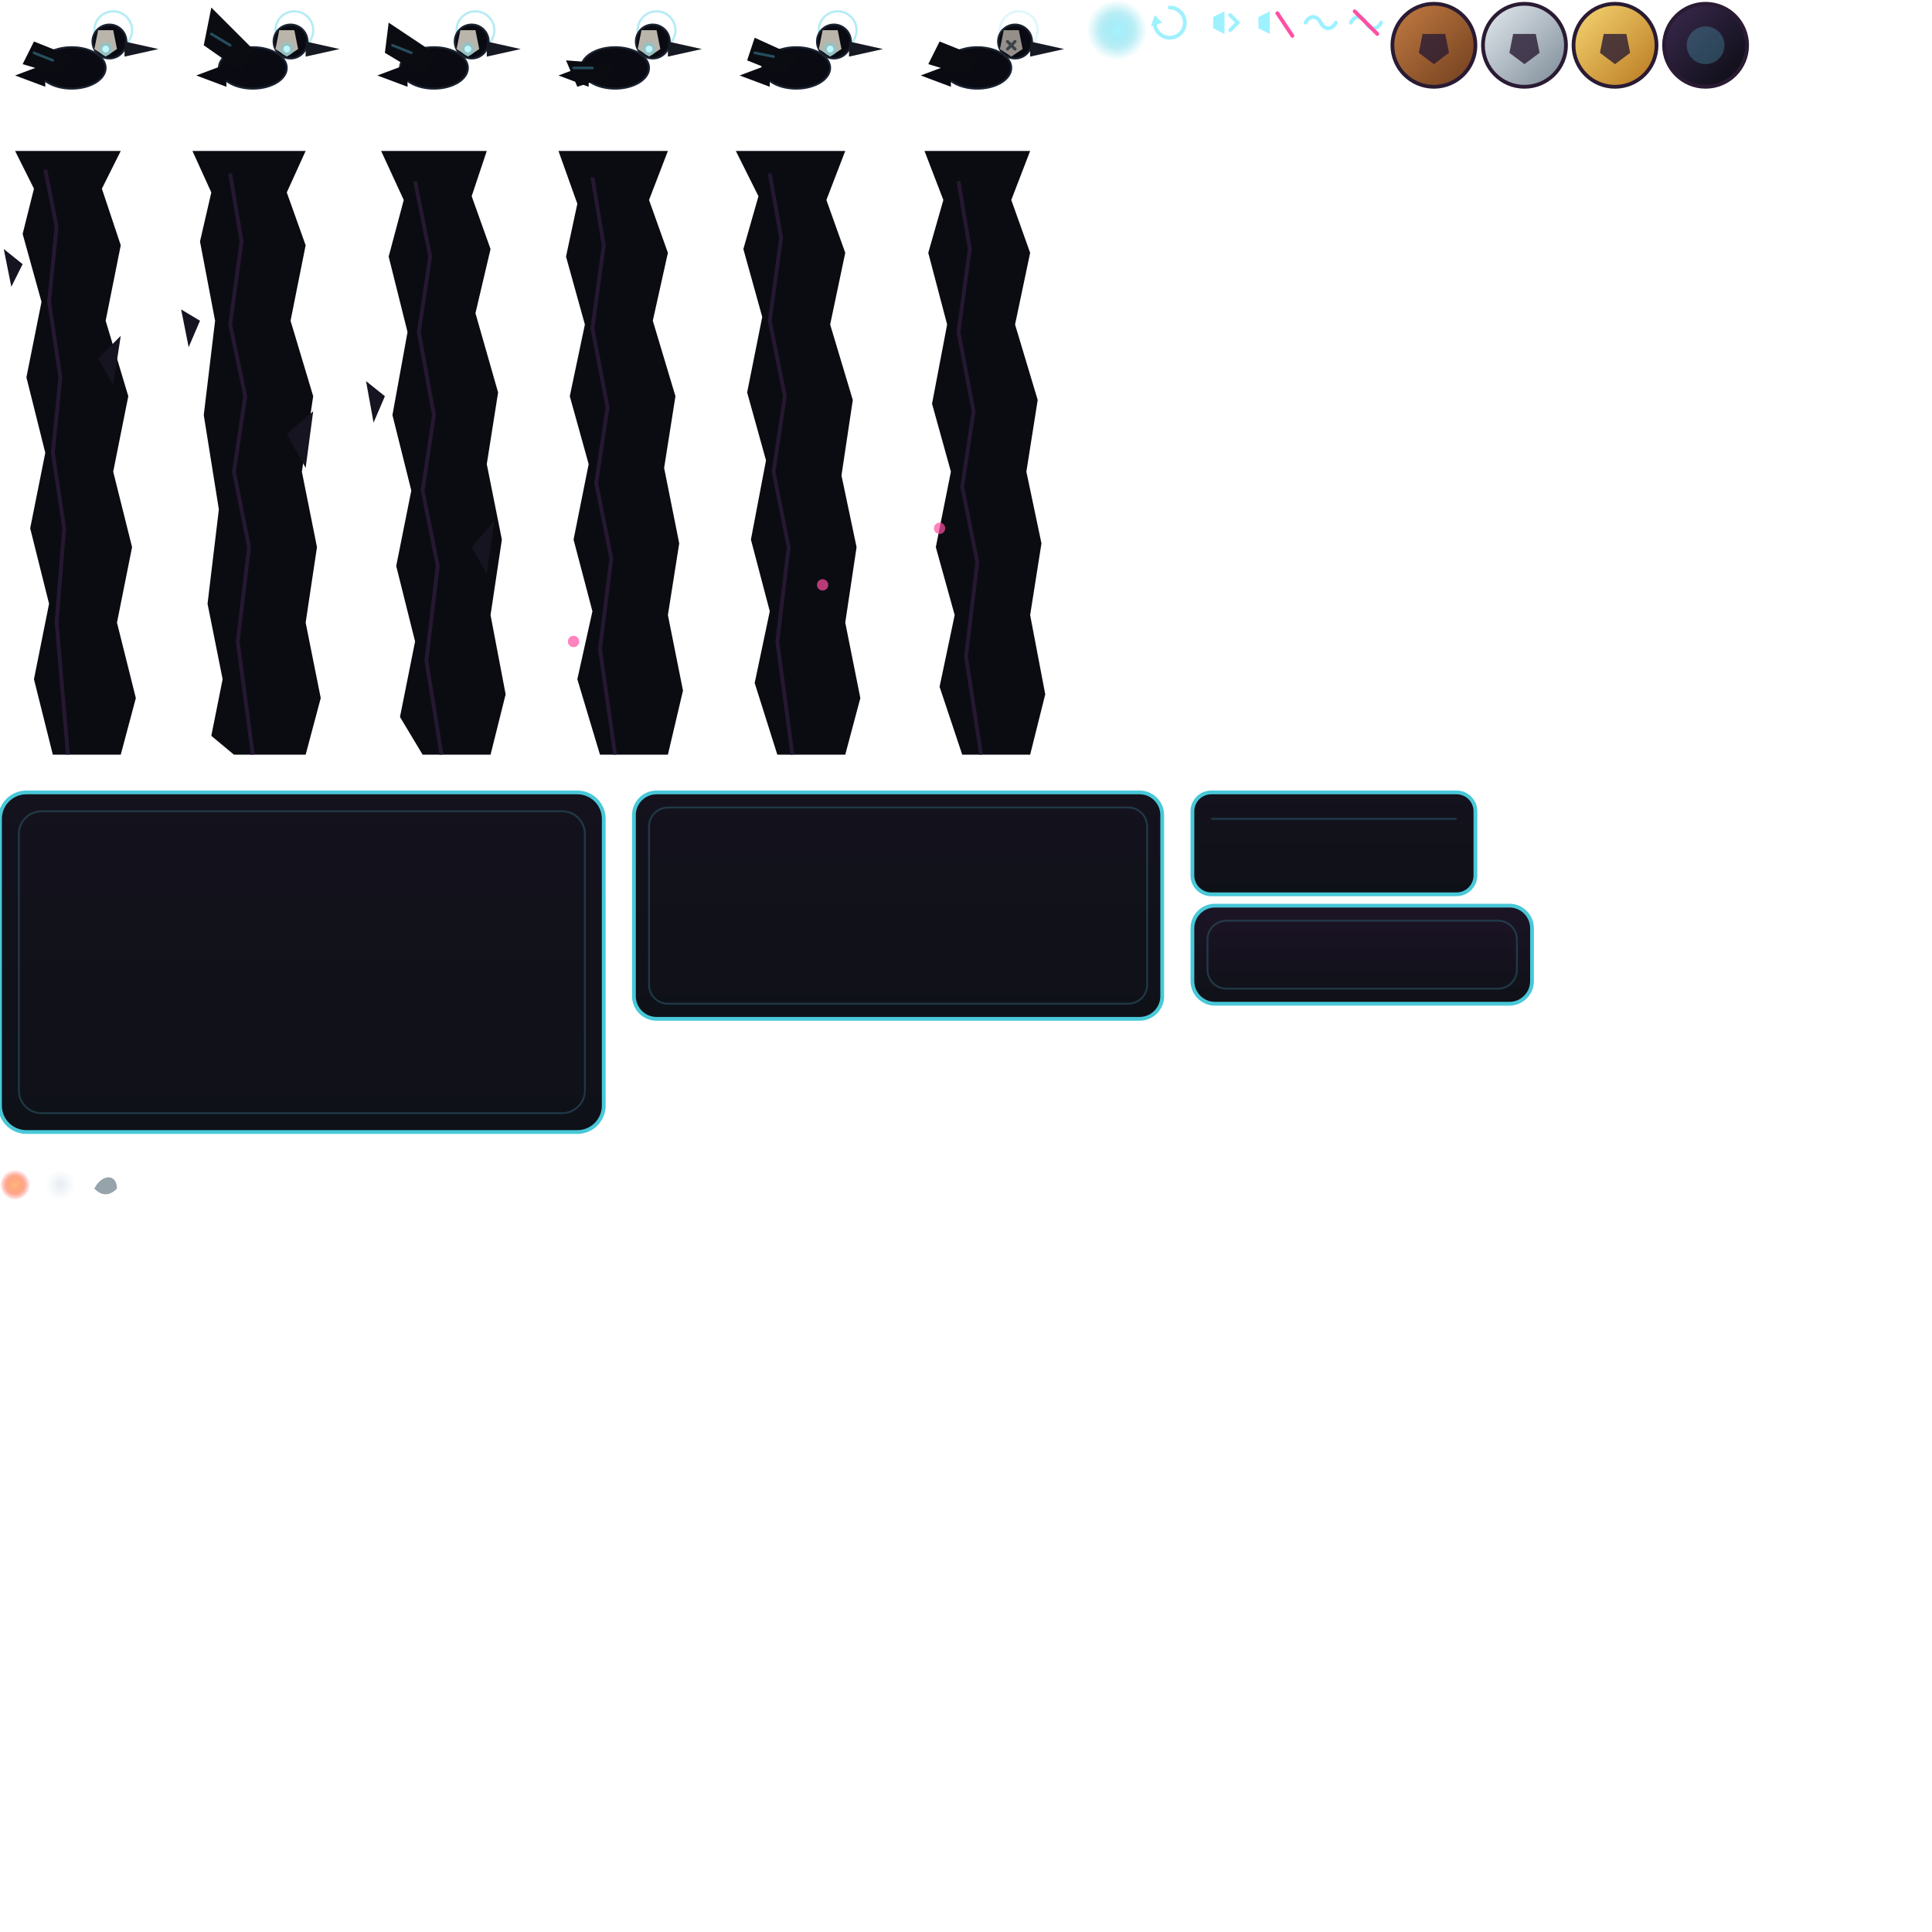
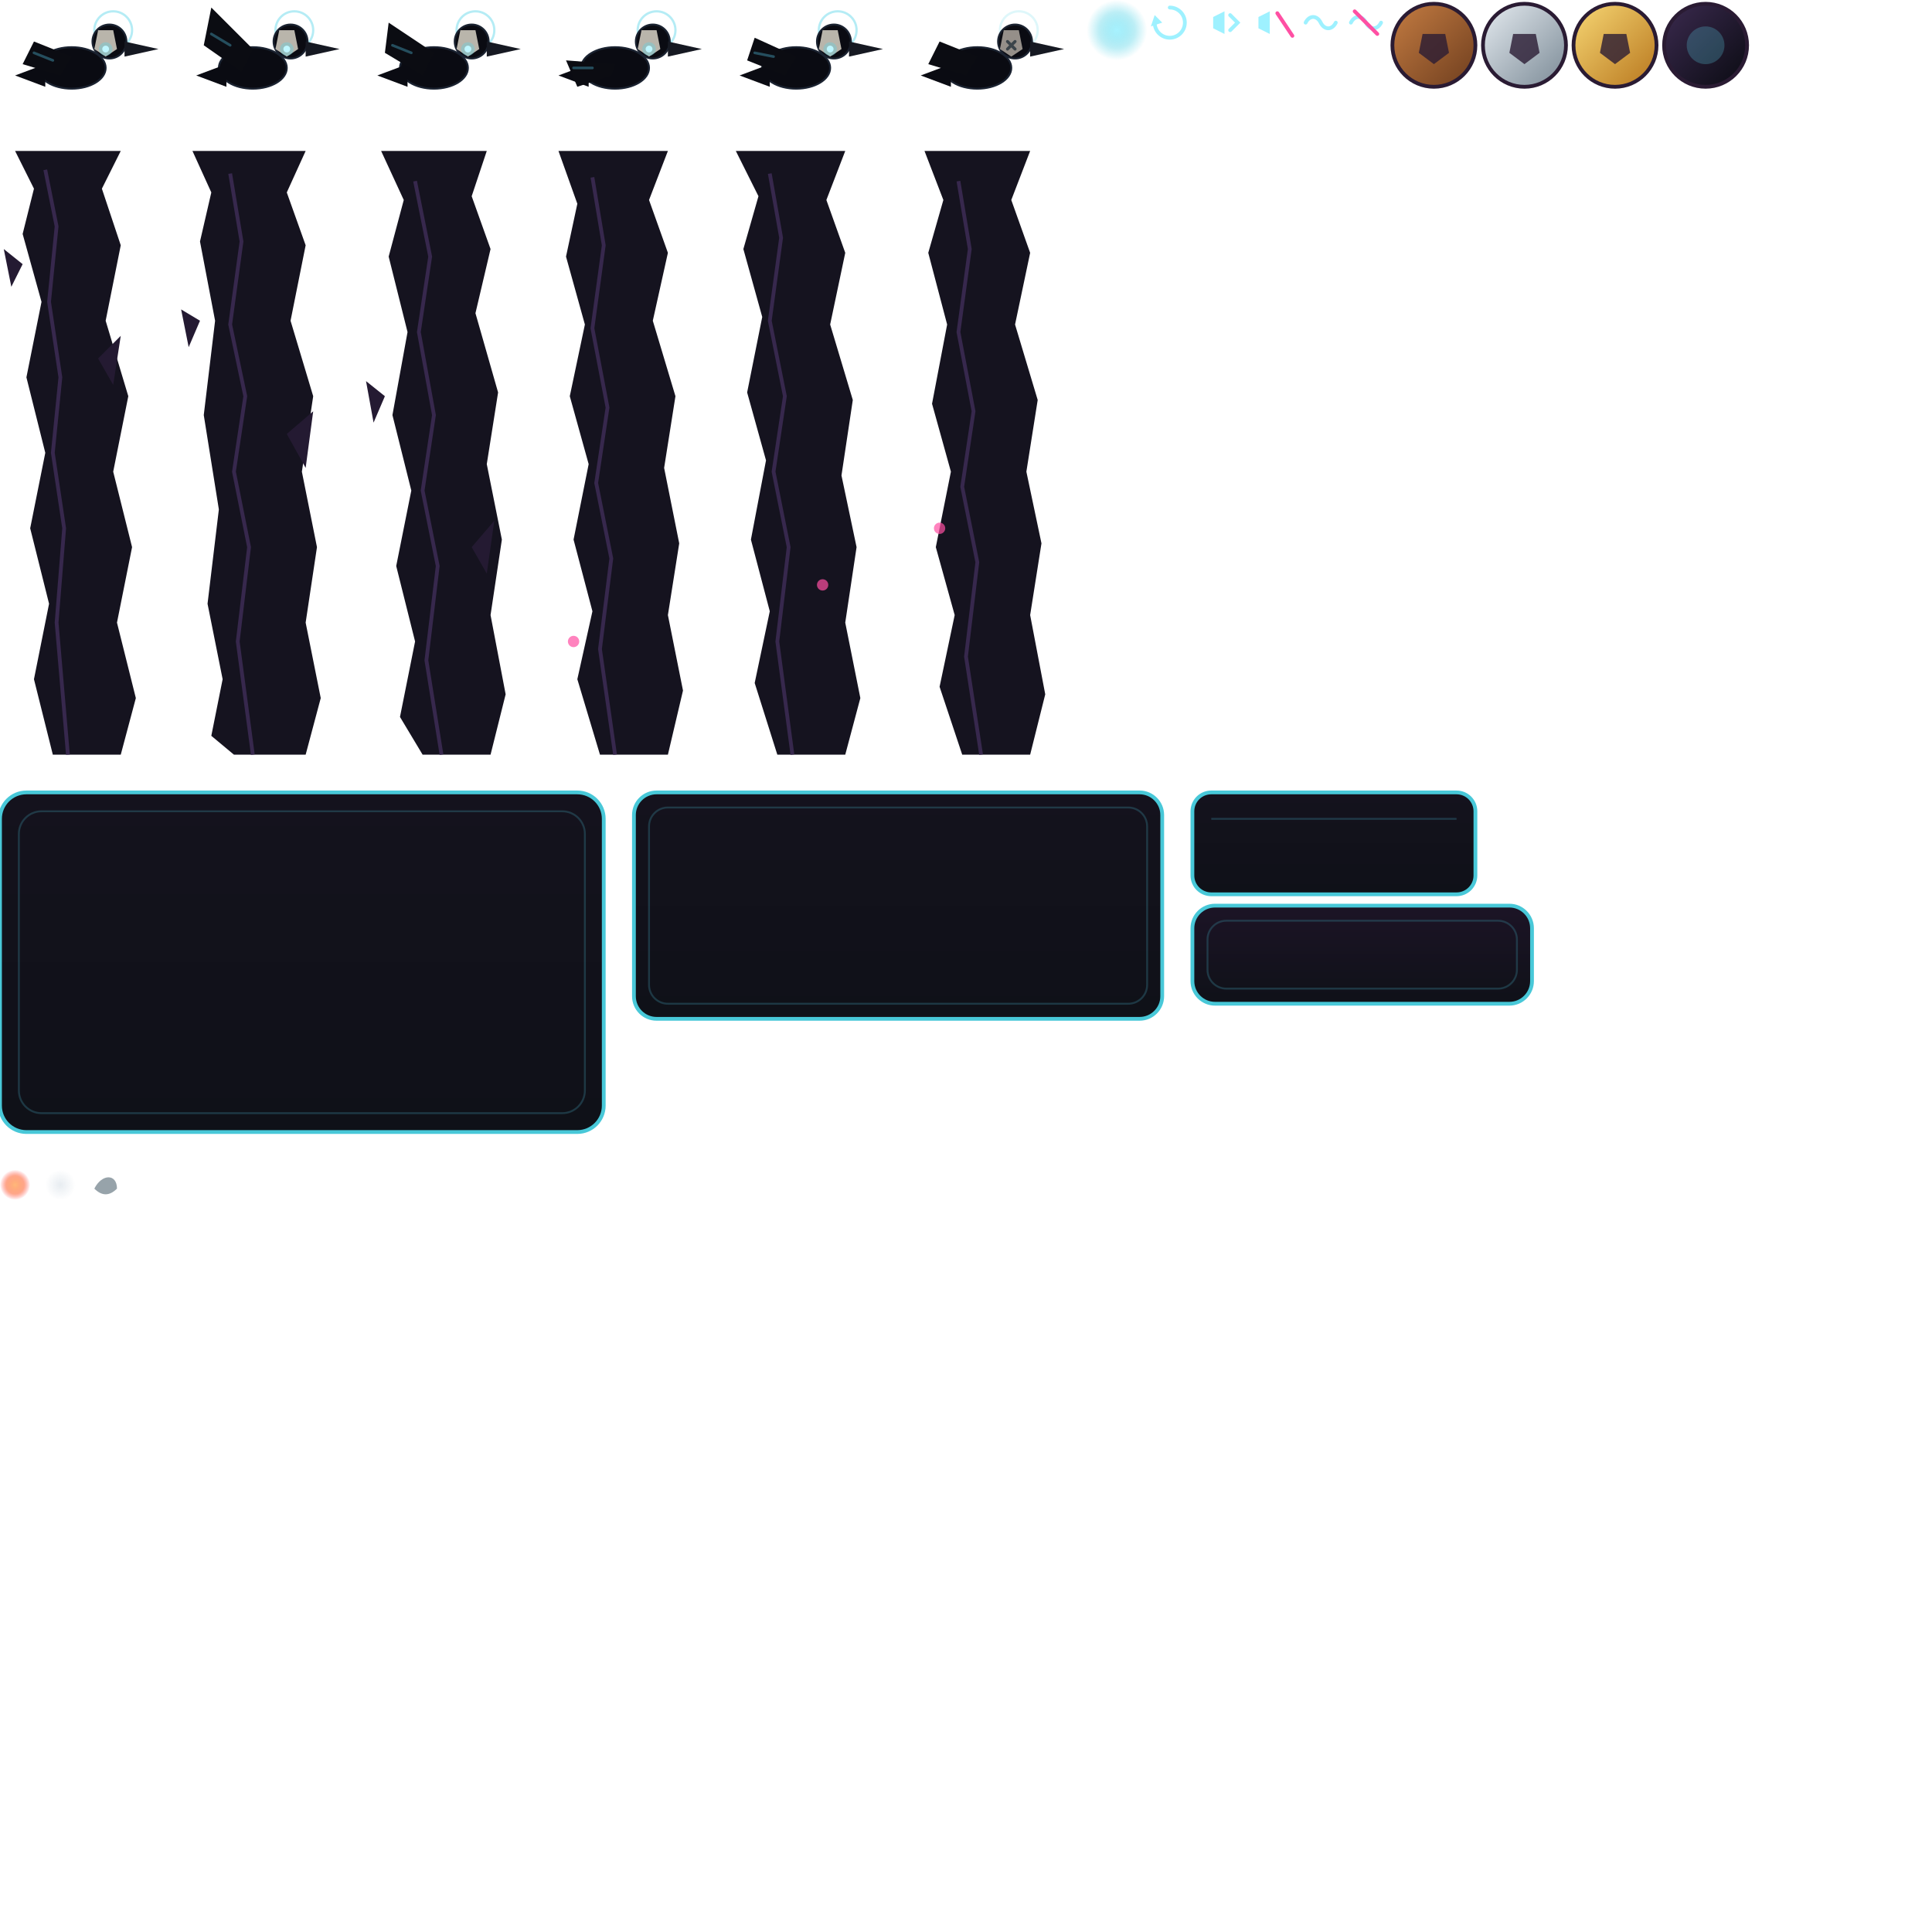
<svg xmlns="http://www.w3.org/2000/svg" width="1024" height="1024" viewBox="0 0 1024 1024" fill="none">
  <defs>
    <radialGradient id="crowGlow" cx="0.5" cy="0.5" r="0.5">
      <stop offset="0" stop-color="#9ef1ff" stop-opacity="0.9" />
      <stop offset="0.6" stop-color="#5ad5e8" stop-opacity="0.4" />
      <stop offset="1" stop-color="#5ad5e8" stop-opacity="0" />
    </radialGradient>
    <linearGradient id="panelGrad" x1="0" y1="0" x2="0" y2="1">
      <stop offset="0" stop-color="#14121d" />
      <stop offset="1" stop-color="#0f1118" />
    </linearGradient>
    <linearGradient id="buttonGrad" x1="0" y1="0" x2="0" y2="1">
      <stop offset="0" stop-color="#1c1426" />
      <stop offset="1" stop-color="#0f1118" />
    </linearGradient>
    <radialGradient id="emberGrad" cx="0.5" cy="0.5" r="0.5">
      <stop offset="0" stop-color="#ffb06a" stop-opacity="0.9" />
      <stop offset="0.6" stop-color="#ff6b3a" stop-opacity="0.6" />
      <stop offset="1" stop-color="#ff2d2d" stop-opacity="0" />
    </radialGradient>
    <radialGradient id="dustGrad" cx="0.5" cy="0.5" r="0.5">
      <stop offset="0" stop-color="#c4d1dc" stop-opacity="0.4" />
      <stop offset="1" stop-color="#c4d1dc" stop-opacity="0" />
    </radialGradient>
    <linearGradient id="medalBronze" x1="0" y1="0" x2="1" y2="1">
      <stop offset="0" stop-color="#c47c42" />
      <stop offset="1" stop-color="#6f3e1e" />
    </linearGradient>
    <linearGradient id="medalSilver" x1="0" y1="0" x2="1" y2="1">
      <stop offset="0" stop-color="#e5ebf0" />
      <stop offset="1" stop-color="#7b8a96" />
    </linearGradient>
    <linearGradient id="medalGold" x1="0" y1="0" x2="1" y2="1">
      <stop offset="0" stop-color="#f7d774" />
      <stop offset="1" stop-color="#b8771e" />
    </linearGradient>
    <linearGradient id="medalVoid" x1="0" y1="0" x2="1" y2="1">
      <stop offset="0" stop-color="#3b2a4f" />
      <stop offset="1" stop-color="#0a0b12" />
    </linearGradient>
  </defs>
  <rect width="1024" height="1024" fill="none" />
  <g transform="translate(0 0)">
    <circle cx="60" cy="16" r="10" stroke="#5ad5e8" stroke-width="1.2" opacity="0.45" />
    <ellipse cx="38" cy="36" rx="18" ry="11" fill="#0a0b12" stroke="#1a2230" stroke-width="1" />
    <circle cx="58" cy="22" r="9" fill="#0a0b12" stroke="#1a2230" stroke-width="1" />
    <polygon points="24,34 8,40 24,46" fill="#0a0b12" />
    <polygon points="66,22 84,26 66,30" fill="#161922" />
    <path d="M38 30 L18 22 L12 34 L32 40 Z" fill="#0b0c12" />
    <path d="M28 32 L18 28" stroke="#2c5f70" stroke-width="1.4" stroke-linecap="round" opacity="0.8" />
    <path d="M52 16 L60 16 L62 26 L56 30 L50 26 Z" fill="#d8d2c6" opacity="0.85" />
    <circle cx="56" cy="26" r="3.6" fill="#5ad5e8" opacity="0.35" />
    <circle cx="56" cy="26" r="1.8" fill="#bff6ff" />
  </g>
  <g transform="translate(96 0)">
    <circle cx="60" cy="16" r="10" stroke="#5ad5e8" stroke-width="1.2" opacity="0.45" />
    <ellipse cx="38" cy="36" rx="18" ry="11" fill="#0a0b12" stroke="#1a2230" stroke-width="1" />
    <circle cx="58" cy="22" r="9" fill="#0a0b12" stroke="#1a2230" stroke-width="1" />
    <polygon points="24,34 8,40 24,46" fill="#0a0b12" />
    <polygon points="66,22 84,26 66,30" fill="#161922" />
    <path d="M38 26 L16 4 L12 24 L32 38 Z" fill="#0b0c12" />
    <path d="M26 24 L16 18" stroke="#2c5f70" stroke-width="1.4" stroke-linecap="round" opacity="0.8" />
    <path d="M52 16 L60 16 L62 26 L56 30 L50 26 Z" fill="#d8d2c6" opacity="0.85" />
    <circle cx="56" cy="26" r="3.6" fill="#5ad5e8" opacity="0.35" />
    <circle cx="56" cy="26" r="1.8" fill="#bff6ff" />
  </g>
  <g transform="translate(192 0)">
    <circle cx="60" cy="16" r="10" stroke="#5ad5e8" stroke-width="1.2" opacity="0.45" />
    <ellipse cx="38" cy="36" rx="18" ry="11" fill="#0a0b12" stroke="#1a2230" stroke-width="1" />
    <circle cx="58" cy="22" r="9" fill="#0a0b12" stroke="#1a2230" stroke-width="1" />
    <polygon points="24,34 8,40 24,46" fill="#0a0b12" />
    <polygon points="66,22 84,26 66,30" fill="#161922" />
    <path d="M38 28 L14 12 L12 28 L32 40 Z" fill="#0b0c12" />
    <path d="M26 28 L16 24" stroke="#2c5f70" stroke-width="1.4" stroke-linecap="round" opacity="0.8" />
    <path d="M52 16 L60 16 L62 26 L56 30 L50 26 Z" fill="#d8d2c6" opacity="0.85" />
    <circle cx="56" cy="26" r="3.6" fill="#5ad5e8" opacity="0.35" />
    <circle cx="56" cy="26" r="1.8" fill="#bff6ff" />
  </g>
  <g transform="translate(288 0)">
    <circle cx="60" cy="16" r="10" stroke="#5ad5e8" stroke-width="1.2" opacity="0.45" />
    <ellipse cx="38" cy="36" rx="18" ry="11" fill="#0a0b12" stroke="#1a2230" stroke-width="1" />
    <circle cx="58" cy="22" r="9" fill="#0a0b12" stroke="#1a2230" stroke-width="1" />
    <polygon points="24,34 8,40 24,46" fill="#0a0b12" />
    <polygon points="66,22 84,26 66,30" fill="#161922" />
    <path d="M38 34 L12 32 L18 46 L36 40 Z" fill="#0b0c12" />
    <path d="M26 36 L16 36" stroke="#2c5f70" stroke-width="1.4" stroke-linecap="round" opacity="0.8" />
    <path d="M52 16 L60 16 L62 26 L56 30 L50 26 Z" fill="#d8d2c6" opacity="0.85" />
    <circle cx="56" cy="26" r="3.6" fill="#5ad5e8" opacity="0.35" />
    <circle cx="56" cy="26" r="1.8" fill="#bff6ff" />
  </g>
  <g transform="translate(384 0)">
    <circle cx="60" cy="16" r="10" stroke="#5ad5e8" stroke-width="1.2" opacity="0.45" />
    <ellipse cx="38" cy="36" rx="18" ry="11" fill="#0a0b12" stroke="#1a2230" stroke-width="1" />
    <circle cx="58" cy="22" r="9" fill="#0a0b12" stroke="#1a2230" stroke-width="1" />
    <polygon points="24,34 8,40 24,46" fill="#0a0b12" />
    <polygon points="66,22 84,26 66,30" fill="#161922" />
    <path d="M38 30 L16 20 L12 32 L32 40 Z" fill="#0b0c12" />
    <path d="M26 30 L16 28" stroke="#2c5f70" stroke-width="1.4" stroke-linecap="round" opacity="0.8" />
    <path d="M52 16 L60 16 L62 26 L56 30 L50 26 Z" fill="#d8d2c6" opacity="0.85" />
    <circle cx="56" cy="26" r="3.6" fill="#5ad5e8" opacity="0.35" />
    <circle cx="56" cy="26" r="1.8" fill="#bff6ff" />
  </g>
  <g transform="translate(480 0)">
    <circle cx="60" cy="16" r="10" stroke="#5ad5e8" stroke-width="1.2" opacity="0.2" />
    <ellipse cx="38" cy="36" rx="18" ry="11" fill="#0a0b12" stroke="#1a2230" stroke-width="1" />
    <circle cx="58" cy="22" r="9" fill="#0a0b12" stroke="#1a2230" stroke-width="1" />
    <polygon points="24,34 8,40 24,46" fill="#0a0b12" />
    <polygon points="66,22 84,26 66,30" fill="#161922" />
    <path d="M38 30 L18 22 L12 34 L32 40 Z" fill="#0b0c12" />
    <path d="M52 16 L60 16 L62 26 L56 30 L50 26 Z" fill="#d0c8bc" opacity="0.7" />
    <path d="M54 22 L58 26" stroke="#3b444a" stroke-width="1.6" stroke-linecap="round" />
    <path d="M58 22 L54 26" stroke="#3b444a" stroke-width="1.6" stroke-linecap="round" />
  </g>
  <g transform="translate(576 0)">
    <circle cx="16" cy="16" r="16" fill="url(#crowGlow)" />
  </g>
  <g transform="translate(608 0)">
    <path d="M12 4 A8 8 0 1 1 4 12" stroke="#9ef1ff" stroke-width="2" fill="none" stroke-linecap="round" />
    <polygon points="4,8 2,14 8,12" fill="#9ef1ff" />
  </g>
  <g transform="translate(640 0)">
    <polygon points="3,9 9,6 9,18 3,15" fill="#9ef1ff" />
    <path d="M12 8 L16 12 L12 16" stroke="#9ef1ff" stroke-width="2" fill="none" stroke-linecap="round" />
  </g>
  <g transform="translate(664 0)">
    <polygon points="3,9 9,6 9,18 3,15" fill="#9ef1ff" />
    <path d="M13 7 L21 19" stroke="#ff4fa3" stroke-width="2" stroke-linecap="round" />
  </g>
  <g transform="translate(688 0)">
    <path d="M4 12 C6 8 10 8 12 12 C14 16 18 16 20 12" stroke="#9ef1ff" stroke-width="2" fill="none" stroke-linecap="round" />
  </g>
  <g transform="translate(712 0)">
    <path d="M4 12 C6 8 10 8 12 12 C14 16 18 16 20 12" stroke="#9ef1ff" stroke-width="2" fill="none" stroke-linecap="round" />
    <path d="M6 6 L18 18" stroke="#ff4fa3" stroke-width="2" stroke-linecap="round" />
  </g>
  <g transform="translate(736 0)">
    <circle cx="24" cy="24" r="22" fill="url(#medalBronze)" stroke="#2a1b33" stroke-width="2" />
    <path d="M18 18 L30 18 L32 28 L24 34 L16 28 Z" fill="#2a1b33" opacity="0.8" />
  </g>
  <g transform="translate(784 0)">
    <circle cx="24" cy="24" r="22" fill="url(#medalSilver)" stroke="#2a1b33" stroke-width="2" />
    <path d="M18 18 L30 18 L32 28 L24 34 L16 28 Z" fill="#2a1b33" opacity="0.8" />
  </g>
  <g transform="translate(832 0)">
    <circle cx="24" cy="24" r="22" fill="url(#medalGold)" stroke="#2a1b33" stroke-width="2" />
    <path d="M18 18 L30 18 L32 28 L24 34 L16 28 Z" fill="#2a1b33" opacity="0.8" />
  </g>
  <g transform="translate(880 0)">
    <circle cx="24" cy="24" r="22" fill="url(#medalVoid)" stroke="#2a1b33" stroke-width="2" />
    <circle cx="24" cy="24" r="10" fill="#5ad5e8" opacity="0.25" />
  </g>
  <g transform="translate(0 80)">
-     <path d="M8 0 L18 20 L12 44 L22 80 L14 120 L24 160 L16 200 L26 240 L18 280 L28 320 L64 320 L72 290 L62 250 L70 210 L60 170 L68 130 L56 90 L64 50 L54 20 L64 0 Z" fill="#0b0c12" />
-     <path d="M24 10 L30 40 L26 80 L32 120 L28 160 L34 200 L30 250 L36 320" stroke="#2d1c38" stroke-width="2" opacity="0.8" />
-     <path d="M12 60 L2 52 L6 72 Z" fill="#161420" />
-     <path d="M52 110 L64 98 L60 124 Z" fill="#161420" />
+     <path d="M8 0 L18 20 L12 44 L22 80 L14 120 L24 160 L16 200 L26 240 L18 280 L28 320 L64 320 L72 290 L62 250 L70 210 L60 170 L68 130 L56 90 L64 50 L54 20 L64 0 Z" fill="#15131f" />
+     <path d="M24 10 L30 40 L26 80 L32 120 L28 160 L34 200 L30 250 L36 320" stroke="#3b2a52" stroke-width="2" opacity="0.9" />
+     <path d="M12 60 L2 52 L6 72 Z" fill="#241a32" />
+     <path d="M52 110 L64 98 L60 124 Z" fill="#241a32" />
  </g>
  <g transform="translate(96 80)">
-     <path d="M6 0 L16 22 L10 48 L18 90 L12 140 L20 190 L14 240 L22 280 L16 310 L28 320 L66 320 L74 290 L66 250 L72 210 L64 170 L70 130 L58 90 L66 50 L56 22 L66 0 Z" fill="#0b0c12" />
-     <path d="M26 12 L32 48 L26 92 L34 130 L28 170 L36 210 L30 260 L38 320" stroke="#2d1c38" stroke-width="2" opacity="0.8" />
-     <path d="M10 90 L0 84 L4 104 Z" fill="#161420" />
-     <path d="M56 150 L70 138 L66 168 Z" fill="#161420" />
+     <path d="M6 0 L16 22 L10 48 L18 90 L12 140 L20 190 L14 240 L22 280 L16 310 L28 320 L66 320 L74 290 L66 250 L72 210 L64 170 L70 130 L58 90 L66 50 L56 22 L66 0 Z" fill="#15131f" />
+     <path d="M26 12 L32 48 L26 92 L34 130 L28 170 L36 210 L30 260 L38 320" stroke="#3b2a52" stroke-width="2" opacity="0.9" />
+     <path d="M10 90 L0 84 L4 104 Z" fill="#241a32" />
+     <path d="M56 150 L70 138 L66 168 Z" fill="#241a32" />
  </g>
  <g transform="translate(192 80)">
-     <path d="M10 0 L22 26 L14 56 L24 96 L16 140 L26 180 L18 220 L28 260 L20 300 L32 320 L68 320 L76 288 L68 246 L74 206 L66 166 L72 128 L60 86 L68 52 L58 24 L66 0 Z" fill="#0b0c12" />
-     <path d="M28 16 L36 56 L30 96 L38 140 L32 180 L40 220 L34 270 L42 320" stroke="#2d1c38" stroke-width="2" opacity="0.8" />
-     <path d="M12 130 L2 122 L6 144 Z" fill="#161420" />
-     <path d="M58 210 L70 196 L66 224 Z" fill="#161420" />
+     <path d="M10 0 L22 26 L14 56 L24 96 L16 140 L26 180 L18 220 L28 260 L20 300 L32 320 L68 320 L76 288 L68 246 L74 206 L66 166 L72 128 L60 86 L68 52 L58 24 L66 0 Z" fill="#15131f" />
+     <path d="M28 16 L36 56 L30 96 L38 140 L32 180 L40 220 L34 270 L42 320" stroke="#3b2a52" stroke-width="2" opacity="0.9" />
+     <path d="M12 130 L2 122 L6 144 Z" fill="#241a32" />
+     <path d="M58 210 L70 196 L66 224 Z" fill="#241a32" />
  </g>
  <g transform="translate(288 80)">
-     <path d="M8 0 L18 28 L12 56 L22 92 L14 130 L24 166 L16 206 L26 244 L18 280 L30 320 L66 320 L74 286 L66 246 L72 208 L64 168 L70 130 L58 90 L66 54 L56 26 L66 0 Z" fill="#0b0c12" />
-     <path d="M26 14 L32 50 L26 94 L34 136 L28 176 L36 216 L30 264 L38 320" stroke="#2d1c38" stroke-width="2" opacity="0.8" />
+     <path d="M8 0 L18 28 L12 56 L22 92 L14 130 L24 166 L16 206 L26 244 L18 280 L30 320 L66 320 L74 286 L66 246 L72 208 L64 168 L70 130 L58 90 L66 54 L56 26 L66 0 Z" fill="#15131f" />
+     <path d="M26 14 L32 50 L26 94 L34 136 L28 176 L36 216 L30 264 L38 320" stroke="#3b2a52" stroke-width="2" opacity="0.9" />
    <circle cx="16" cy="260" r="3" fill="#ff4fa3" opacity="0.7" />
  </g>
  <g transform="translate(384 80)">
-     <path d="M6 0 L18 24 L10 52 L20 88 L12 128 L22 164 L14 206 L24 244 L16 282 L28 320 L64 320 L72 290 L64 250 L70 210 L62 172 L68 132 L56 92 L64 54 L54 26 L64 0 Z" fill="#0b0c12" />
-     <path d="M24 12 L30 46 L24 90 L32 130 L26 170 L34 210 L28 260 L36 320" stroke="#2d1c38" stroke-width="2" opacity="0.8" />
+     <path d="M6 0 L18 24 L10 52 L20 88 L12 128 L22 164 L14 206 L24 244 L16 282 L28 320 L64 320 L72 290 L64 250 L70 210 L62 172 L68 132 L56 92 L64 54 L54 26 L64 0 Z" fill="#15131f" />
+     <path d="M24 12 L30 46 L24 90 L32 130 L26 170 L34 210 L28 260 L36 320" stroke="#3b2a52" stroke-width="2" opacity="0.9" />
    <circle cx="52" cy="230" r="3" fill="#ff4fa3" opacity="0.7" />
  </g>
  <g transform="translate(480 80)">
-     <path d="M10 0 L20 26 L12 54 L22 92 L14 134 L24 170 L16 210 L26 246 L18 284 L30 320 L66 320 L74 288 L66 246 L72 208 L64 170 L70 132 L58 92 L66 54 L56 26 L66 0 Z" fill="#0b0c12" />
-     <path d="M28 16 L34 52 L28 96 L36 138 L30 178 L38 218 L32 268 L40 320" stroke="#2d1c38" stroke-width="2" opacity="0.8" />
+     <path d="M10 0 L20 26 L12 54 L22 92 L14 134 L24 170 L16 210 L26 246 L18 284 L30 320 L66 320 L74 288 L66 246 L72 208 L64 170 L70 132 L58 92 L66 54 L56 26 L66 0 Z" fill="#15131f" />
+     <path d="M28 16 L34 52 L28 96 L36 138 L30 178 L38 218 L32 268 L40 320" stroke="#3b2a52" stroke-width="2" opacity="0.9" />
    <circle cx="18" cy="200" r="3" fill="#ff4fa3" opacity="0.7" />
  </g>
  <g transform="translate(0 420)">
    <rect x="0" y="0" width="320" height="180" rx="14" ry="14" fill="url(#panelGrad)" stroke="#48c8d8" stroke-width="2" />
    <rect x="10" y="10" width="300" height="160" rx="12" ry="12" stroke="#2c5f70" stroke-width="1" opacity="0.5" fill="none" />
  </g>
  <g transform="translate(336 420)">
    <rect x="0" y="0" width="280" height="120" rx="12" ry="12" fill="url(#panelGrad)" stroke="#48c8d8" stroke-width="2" />
    <rect x="8" y="8" width="264" height="104" rx="10" ry="10" stroke="#2c5f70" stroke-width="1" opacity="0.5" fill="none" />
  </g>
  <g transform="translate(632 420)">
    <rect x="0" y="0" width="150" height="54" rx="10" ry="10" fill="url(#panelGrad)" stroke="#48c8d8" stroke-width="2" />
    <path d="M10 14 L140 14" stroke="#2c5f70" stroke-width="1" opacity="0.5" />
  </g>
  <g transform="translate(632 480)">
    <rect x="0" y="0" width="180" height="52" rx="12" ry="12" fill="url(#buttonGrad)" stroke="#48c8d8" stroke-width="2" />
    <rect x="8" y="8" width="164" height="36" rx="10" ry="10" stroke="#2c5f70" stroke-width="1" opacity="0.5" fill="none" />
  </g>
  <g transform="translate(0 620)">
    <circle cx="8" cy="8" r="8" fill="url(#emberGrad)" />
  </g>
  <g transform="translate(24 620)">
    <circle cx="8" cy="8" r="8" fill="url(#dustGrad)" />
  </g>
  <g transform="translate(48 620)">
    <path d="M2 10 C6 2 14 2 14 10 C10 14 6 14 2 10 Z" fill="#6b7c86" opacity="0.7" />
  </g>
</svg>
